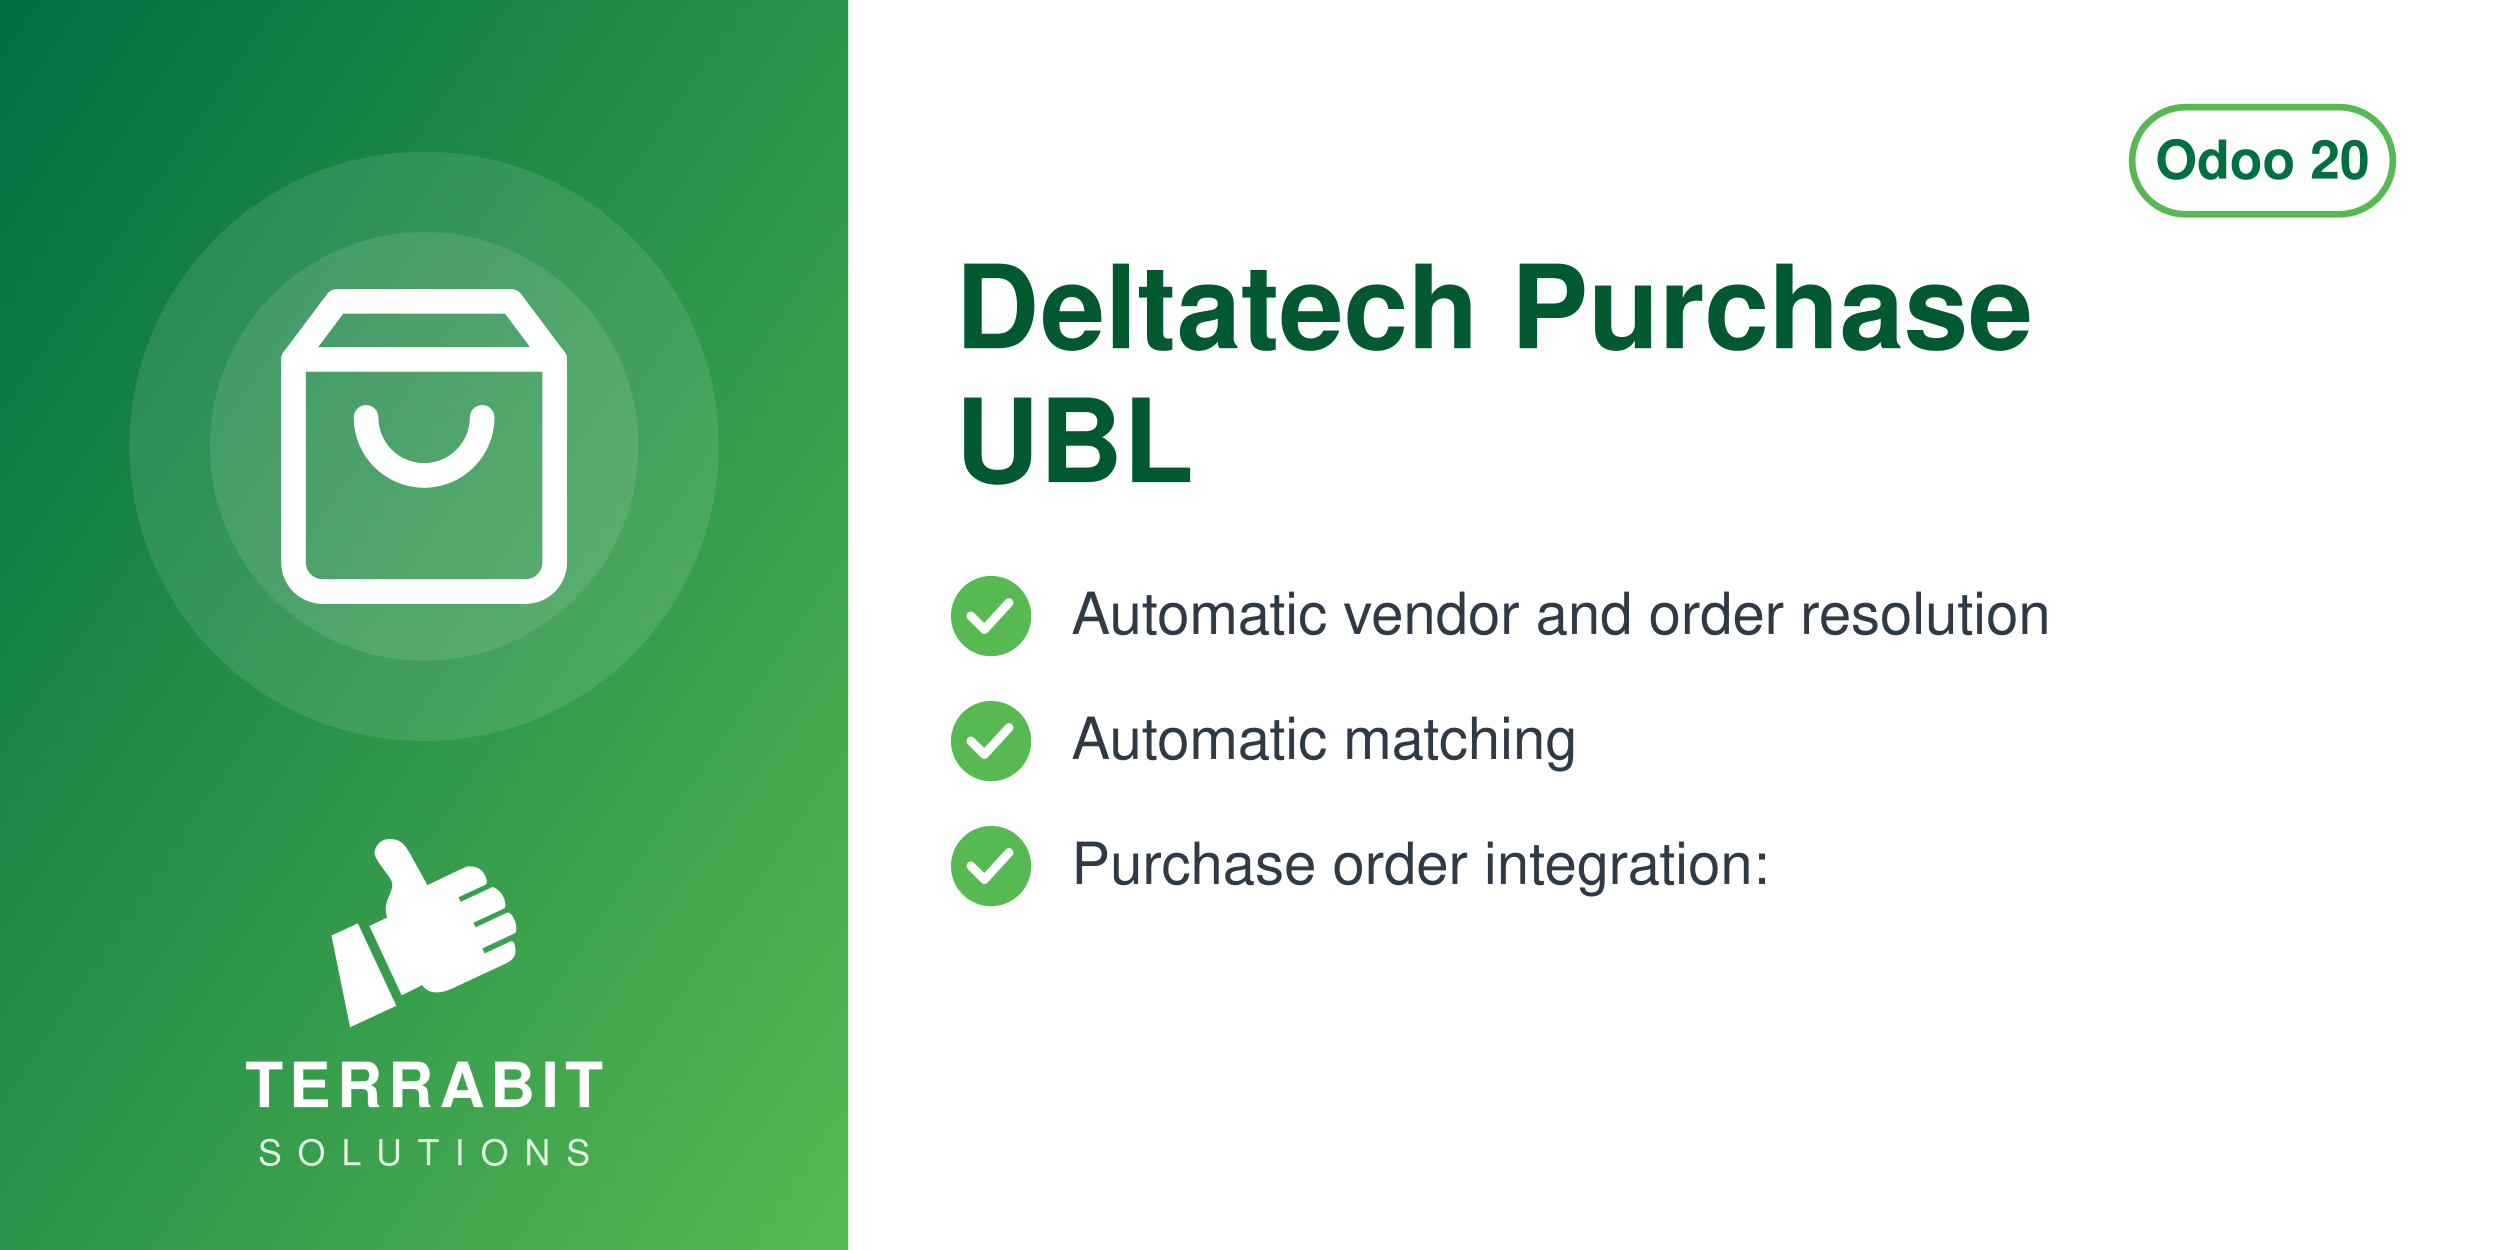
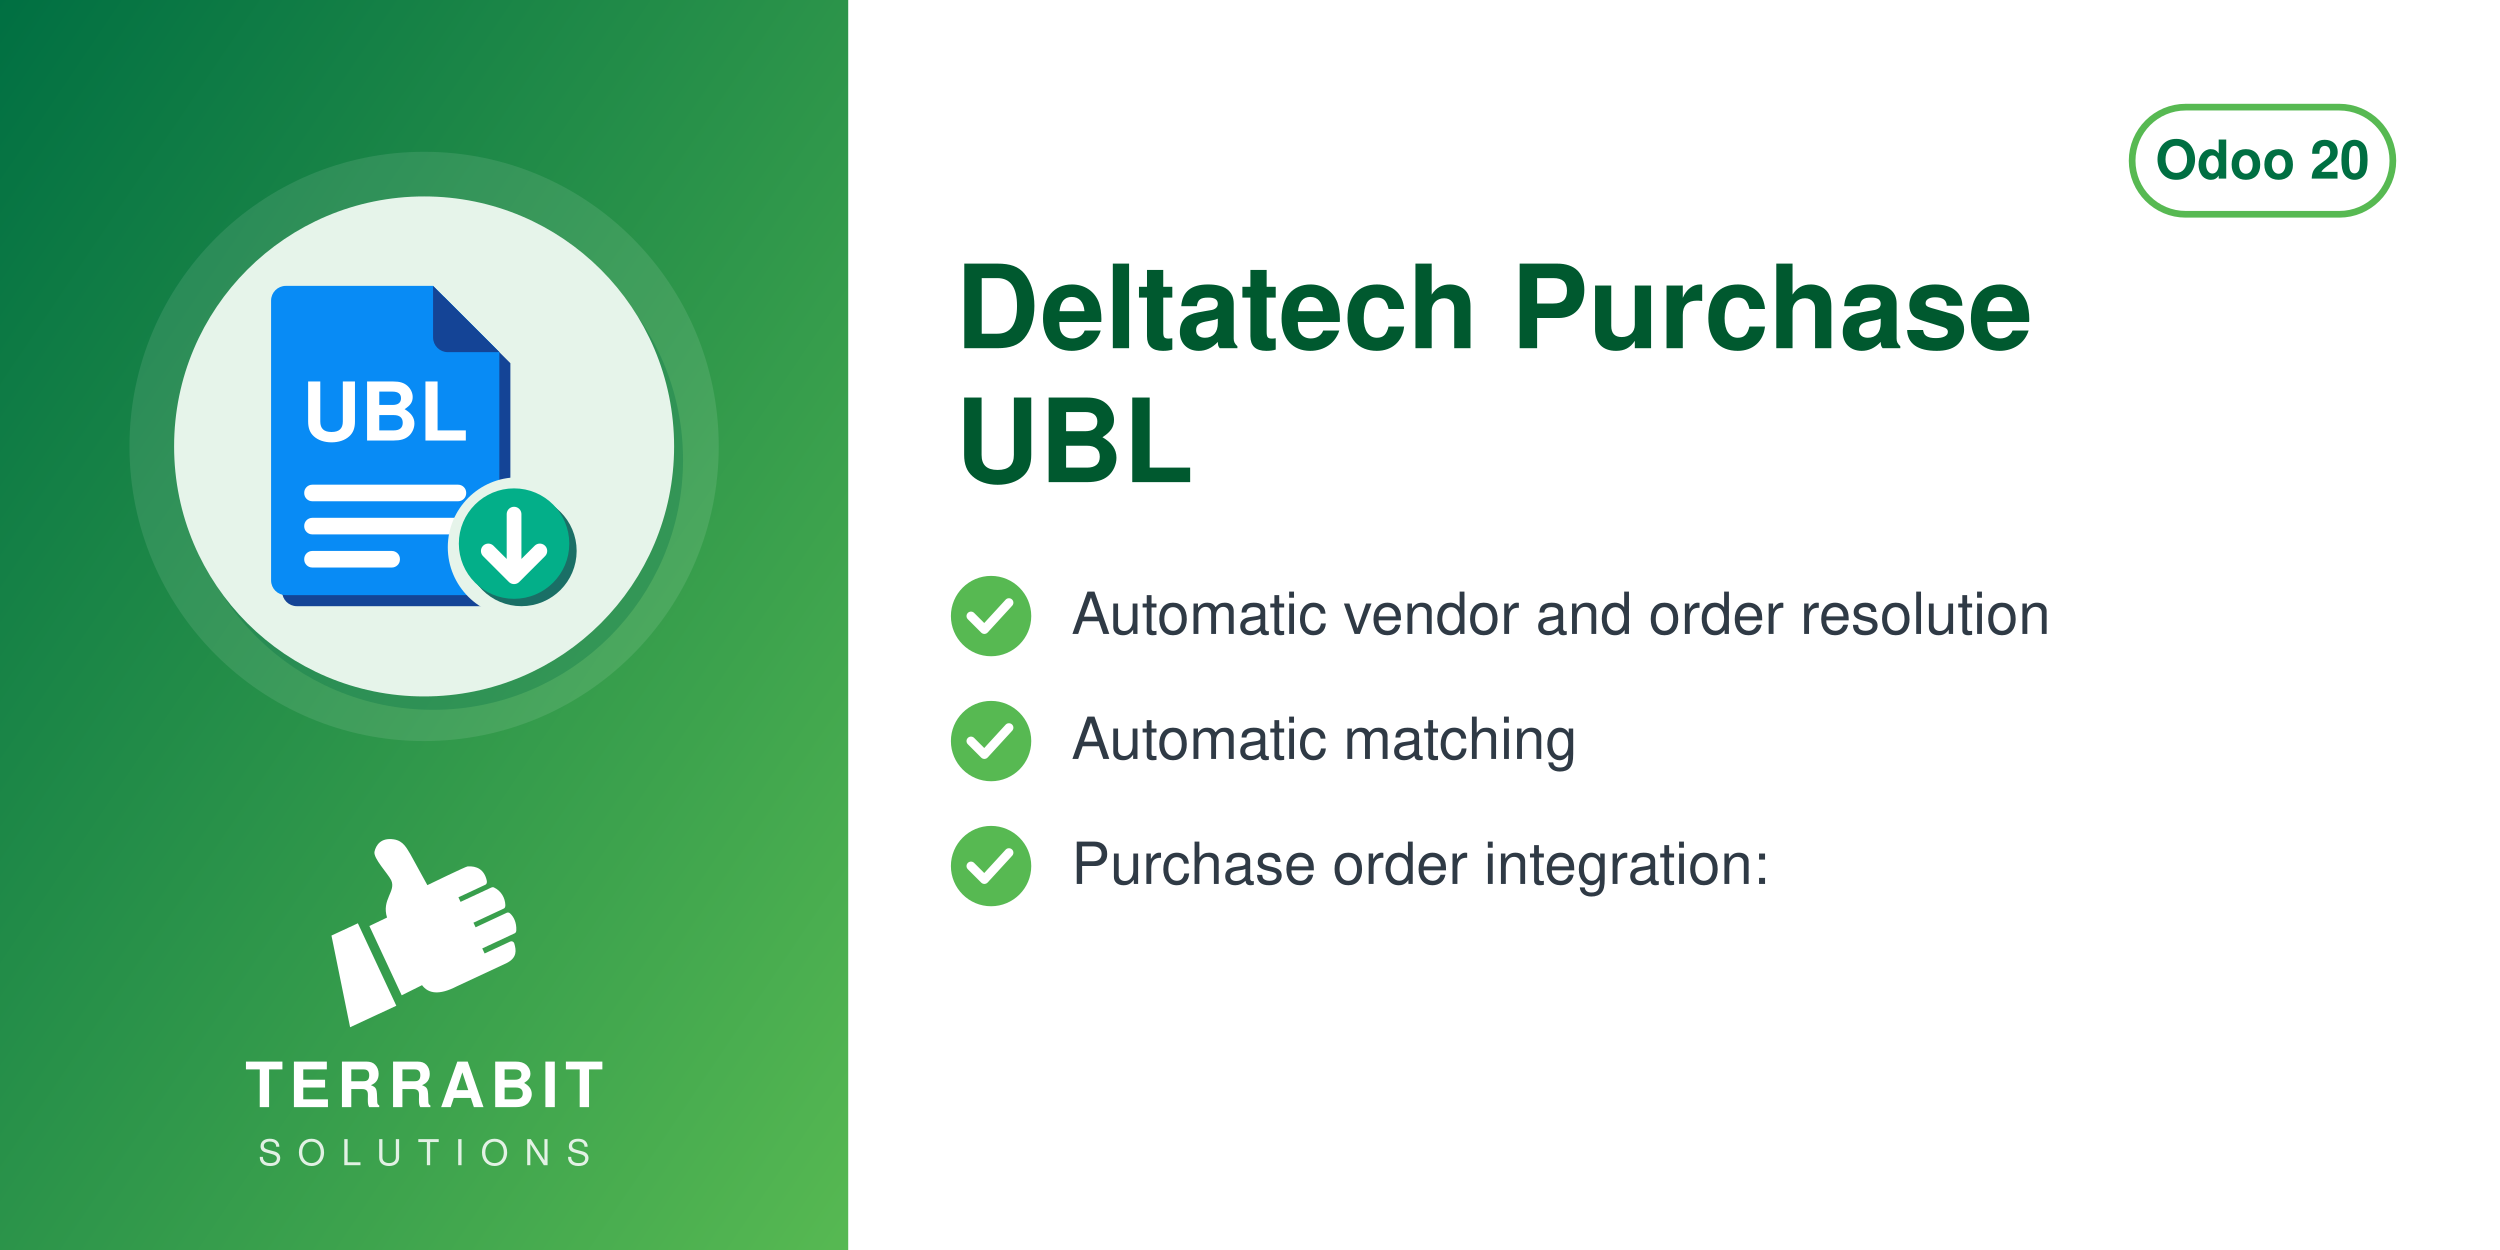
<svg xmlns="http://www.w3.org/2000/svg" width="560" height="280" viewBox="0 0 560 280">
  <defs>
    <linearGradient id="g" x1="0" y1="0" x2="1" y2="1">
      <stop offset="0" stop-color="#006F42" />
      <stop offset="1" stop-color="#57B952" />
    </linearGradient>
  </defs>
  <rect width="560" height="280" fill="#FFFFFF" />
  <rect width="190" height="280" fill="url(#g)" />
  <circle cx="95.0" cy="100" r="66" fill="white" opacity="0.10" />
-   <circle cx="95.0" cy="100" r="48" fill="white" opacity="0.10" />
-   <svg x="56.0" y="61.0" width="78" height="78" viewBox="0 0 24 24">
-     <g fill="none" stroke="white" stroke-width="1.7" stroke-linecap="round" stroke-linejoin="round">
-       <path d="M6 2 3 6v14a2 2 0 0 0 2 2h14a2 2 0 0 0 2-2V6l-3-4z" />
-       <path d="M3 6h18M16 10a4 4 0 0 1-8 0" />
+   <circle cx="97.0" cy="103" r="56" fill="#006F42" opacity="0.30" />
+   <circle cx="95.0" cy="100" r="56" fill="#E6F4EA" />
+   <svg x="54.0" y="59.0" width="82" height="82" viewBox="0 0 100 100" preserveAspectRatio="xMidYMid meet">
+     <g transform="translate(-1.86,0.11) scale(1.0057)">
+       <defs>
+         <mask id="mi-cut" maskUnits="userSpaceOnUse" x="-20" y="-20" width="140" height="140">
+           <rect x="-20" y="-20" width="140" height="140" fill="#fff" />
+           <circle cx="77" cy="77" r="19" fill="#000" />
+         </mask>
+       </defs>
+       <g mask="url(#mi-cut)">
+         <g transform="translate(3,3)" fill="#144496">
+           <path d="M14,6 h40 l18,18 v62 a4,4 0 0 1 -4,4 h-54 a4,4 0 0 1 -4,-4 v-76 a4,4 0 0 1 4,-4z" />
+         </g>
+         <g fill="#088BF5">
+           <path d="M14,6 h40 l18,18 v62 a4,4 0 0 1 -4,4 h-54 a4,4 0 0 1 -4,-4 v-76 a4,4 0 0 1 4,-4z" />
+         </g>
+         <path d="M54,6 v14 a4,4 0 0 0 4,4 h14z" fill="#144496" />
+         <text x="41" y="48" font-family="Helvetica, Arial, sans-serif" font-weight="bold" font-size="22" fill="#FFFFFF" text-anchor="middle">UBL</text>
+         <rect x="19" y="60" width="44" height="4.5" rx="2.2" fill="#FFFFFF" />
+         <rect x="19" y="69" width="44" height="4.5" rx="2.2" fill="#FFFFFF" />
+         <rect x="19" y="78" width="26" height="4.5" rx="2.2" fill="#FFFFFF" />
+       </g>
+       <circle cx="78" cy="78" r="15" fill="#1A6F66" />
+       <circle cx="76" cy="76" r="15" fill="#03AF89" />
+       <path d="M76,68 v15 M69,78 l7,7 l7,-7" fill="none" stroke="#FFFFFF" stroke-width="4" stroke-linecap="round" stroke-linejoin="round" />
    </g>
  </svg>
  <svg x="72.0" y="186" width="46" height="46" viewBox="4045 2535 3400 3400" preserveAspectRatio="xMidYMid meet">
    <path fill="#FFFFFF" d="M4648.32 4073.59l636.59 1365.17 -765.09 355.96 -308.63 -1517.87 437.13 -203.26zm725.61 1192.32l336.75 -167.88c105.65,140.85 282.69,170.72 576.82,18.8l819.92 -382.33c181.4,-90.13 164.26,-214.57 130.07,-328.43 -4.28,-14.25 -13.68,-24.81 -27.34,-30.7 -13.67,-5.89 -27.61,-5.11 -41.09,1.18l-422.32 196.93 -39.04 -83.72 538.07 -250.91c16.64,-7.76 24.7,-27.69 25.58,-46.04 6.48,-134.33 -44.36,-230.89 -105.84,-285.23 -15.2,-13.44 -35.71,-15.59 -54.12,-7l-513.92 239.64 -35.6 -76.34 506.31 -236.1c17.69,-8.25 22.52,-36.93 21.83,-56.45 -4.1,-117.31 -67.62,-232.74 -187.72,-290.66 -13.94,-6.72 -28.64,-6.36 -42.69,0.19l-511.21 238.38 -35.37 -75.86 448.98 -209.36c20.44,-9.53 25.81,-42.28 21.02,-64.32 -41.02,-189.07 -167.92,-247.8 -318.14,-237.87 -29.39,1.94 -589.86,273.16 -665.95,310.54l-281.84 -513.57c-59.06,-93.13 -112.7,-221.7 -276.47,-245.13 -211.24,-30.22 -291.56,94.38 -316.89,203.13 -25.32,108.75 223.84,365.99 276.05,473.69 85.52,184.27 -161.86,318.11 -68.41,617.99l-292.54 139.94 535.09 1147.51z" />
  </svg>
  <text x="95.0" y="248" text-anchor="middle" font-family="Helvetica,Arial,sans-serif" font-size="14" font-weight="800" letter-spacing="1.4" fill="white">TERRABIT</text>
  <text x="95.0" y="261" text-anchor="middle" font-family="Helvetica,Arial,sans-serif" font-size="8" font-weight="500" letter-spacing="3.6" fill="white" opacity="0.85">SOLUTIONS</text>
  <g>
    <rect x="477.6" y="24" width="58.4" height="24" rx="12" fill="none" stroke="#57B952" stroke-width="1.5" />
    <text x="506.8" y="40" text-anchor="middle" font-family="Helvetica,Arial,sans-serif" font-size="12" font-weight="700" fill="#006F42">Odoo 20</text>
  </g>
  <text x="214" y="78" font-family="Helvetica,Arial,sans-serif" font-size="26" font-weight="700" fill="#00592F">Deltatech Purchase</text>
  <text x="214" y="108" font-family="Helvetica,Arial,sans-serif" font-size="26" font-weight="700" fill="#00592F">UBL</text>
  <circle cx="222" cy="138" r="9" fill="#57B952" />
  <path d="M217.5 138 l3 3 l5.5 -6" fill="none" stroke="white" stroke-width="2" stroke-linecap="round" stroke-linejoin="round" />
  <text x="240" y="142" font-family="Helvetica,Arial,sans-serif" font-size="13" fill="#2F3A45">Automatic vendor and order resolution</text>
  <circle cx="222" cy="166" r="9" fill="#57B952" />
  <path d="M217.5 166 l3 3 l5.5 -6" fill="none" stroke="white" stroke-width="2" stroke-linecap="round" stroke-linejoin="round" />
  <text x="240" y="170" font-family="Helvetica,Arial,sans-serif" font-size="13" fill="#2F3A45">Automatic matching</text>
  <circle cx="222" cy="194" r="9" fill="#57B952" />
  <path d="M217.5 194 l3 3 l5.5 -6" fill="none" stroke="white" stroke-width="2" stroke-linecap="round" stroke-linejoin="round" />
  <text x="240" y="198" font-family="Helvetica,Arial,sans-serif" font-size="13" fill="#2F3A45">Purchase order integration:</text>
</svg>
